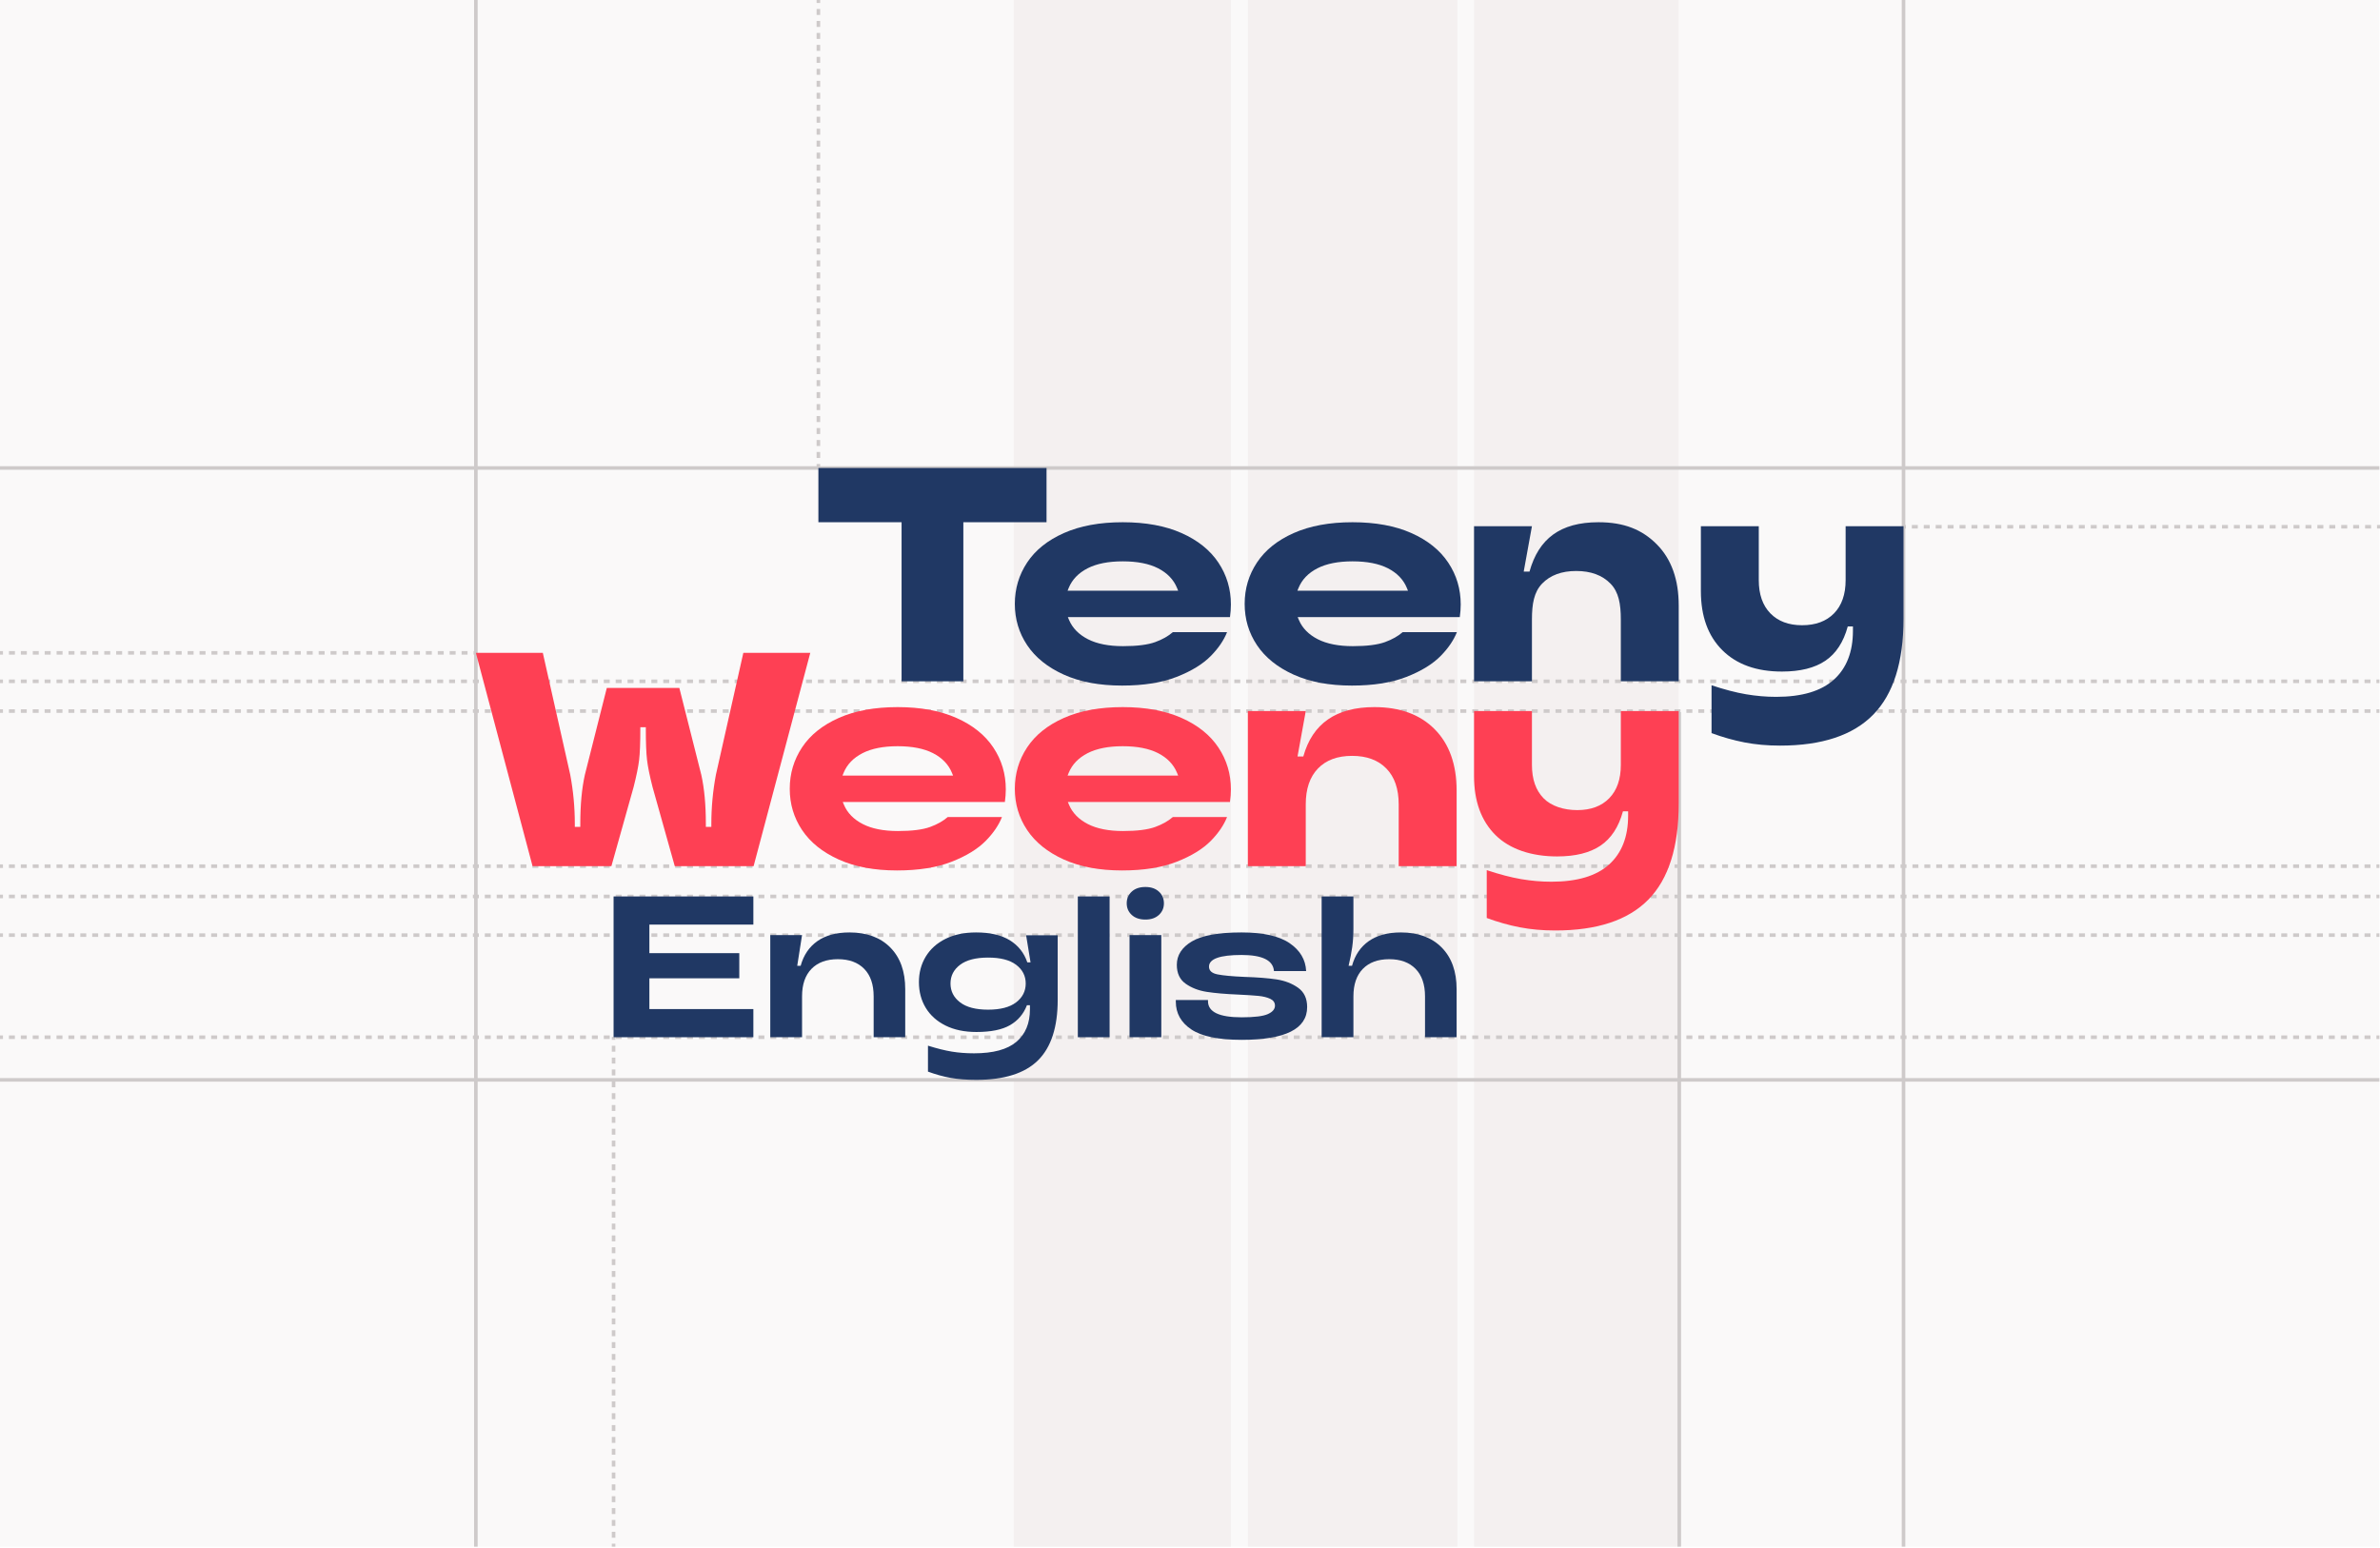
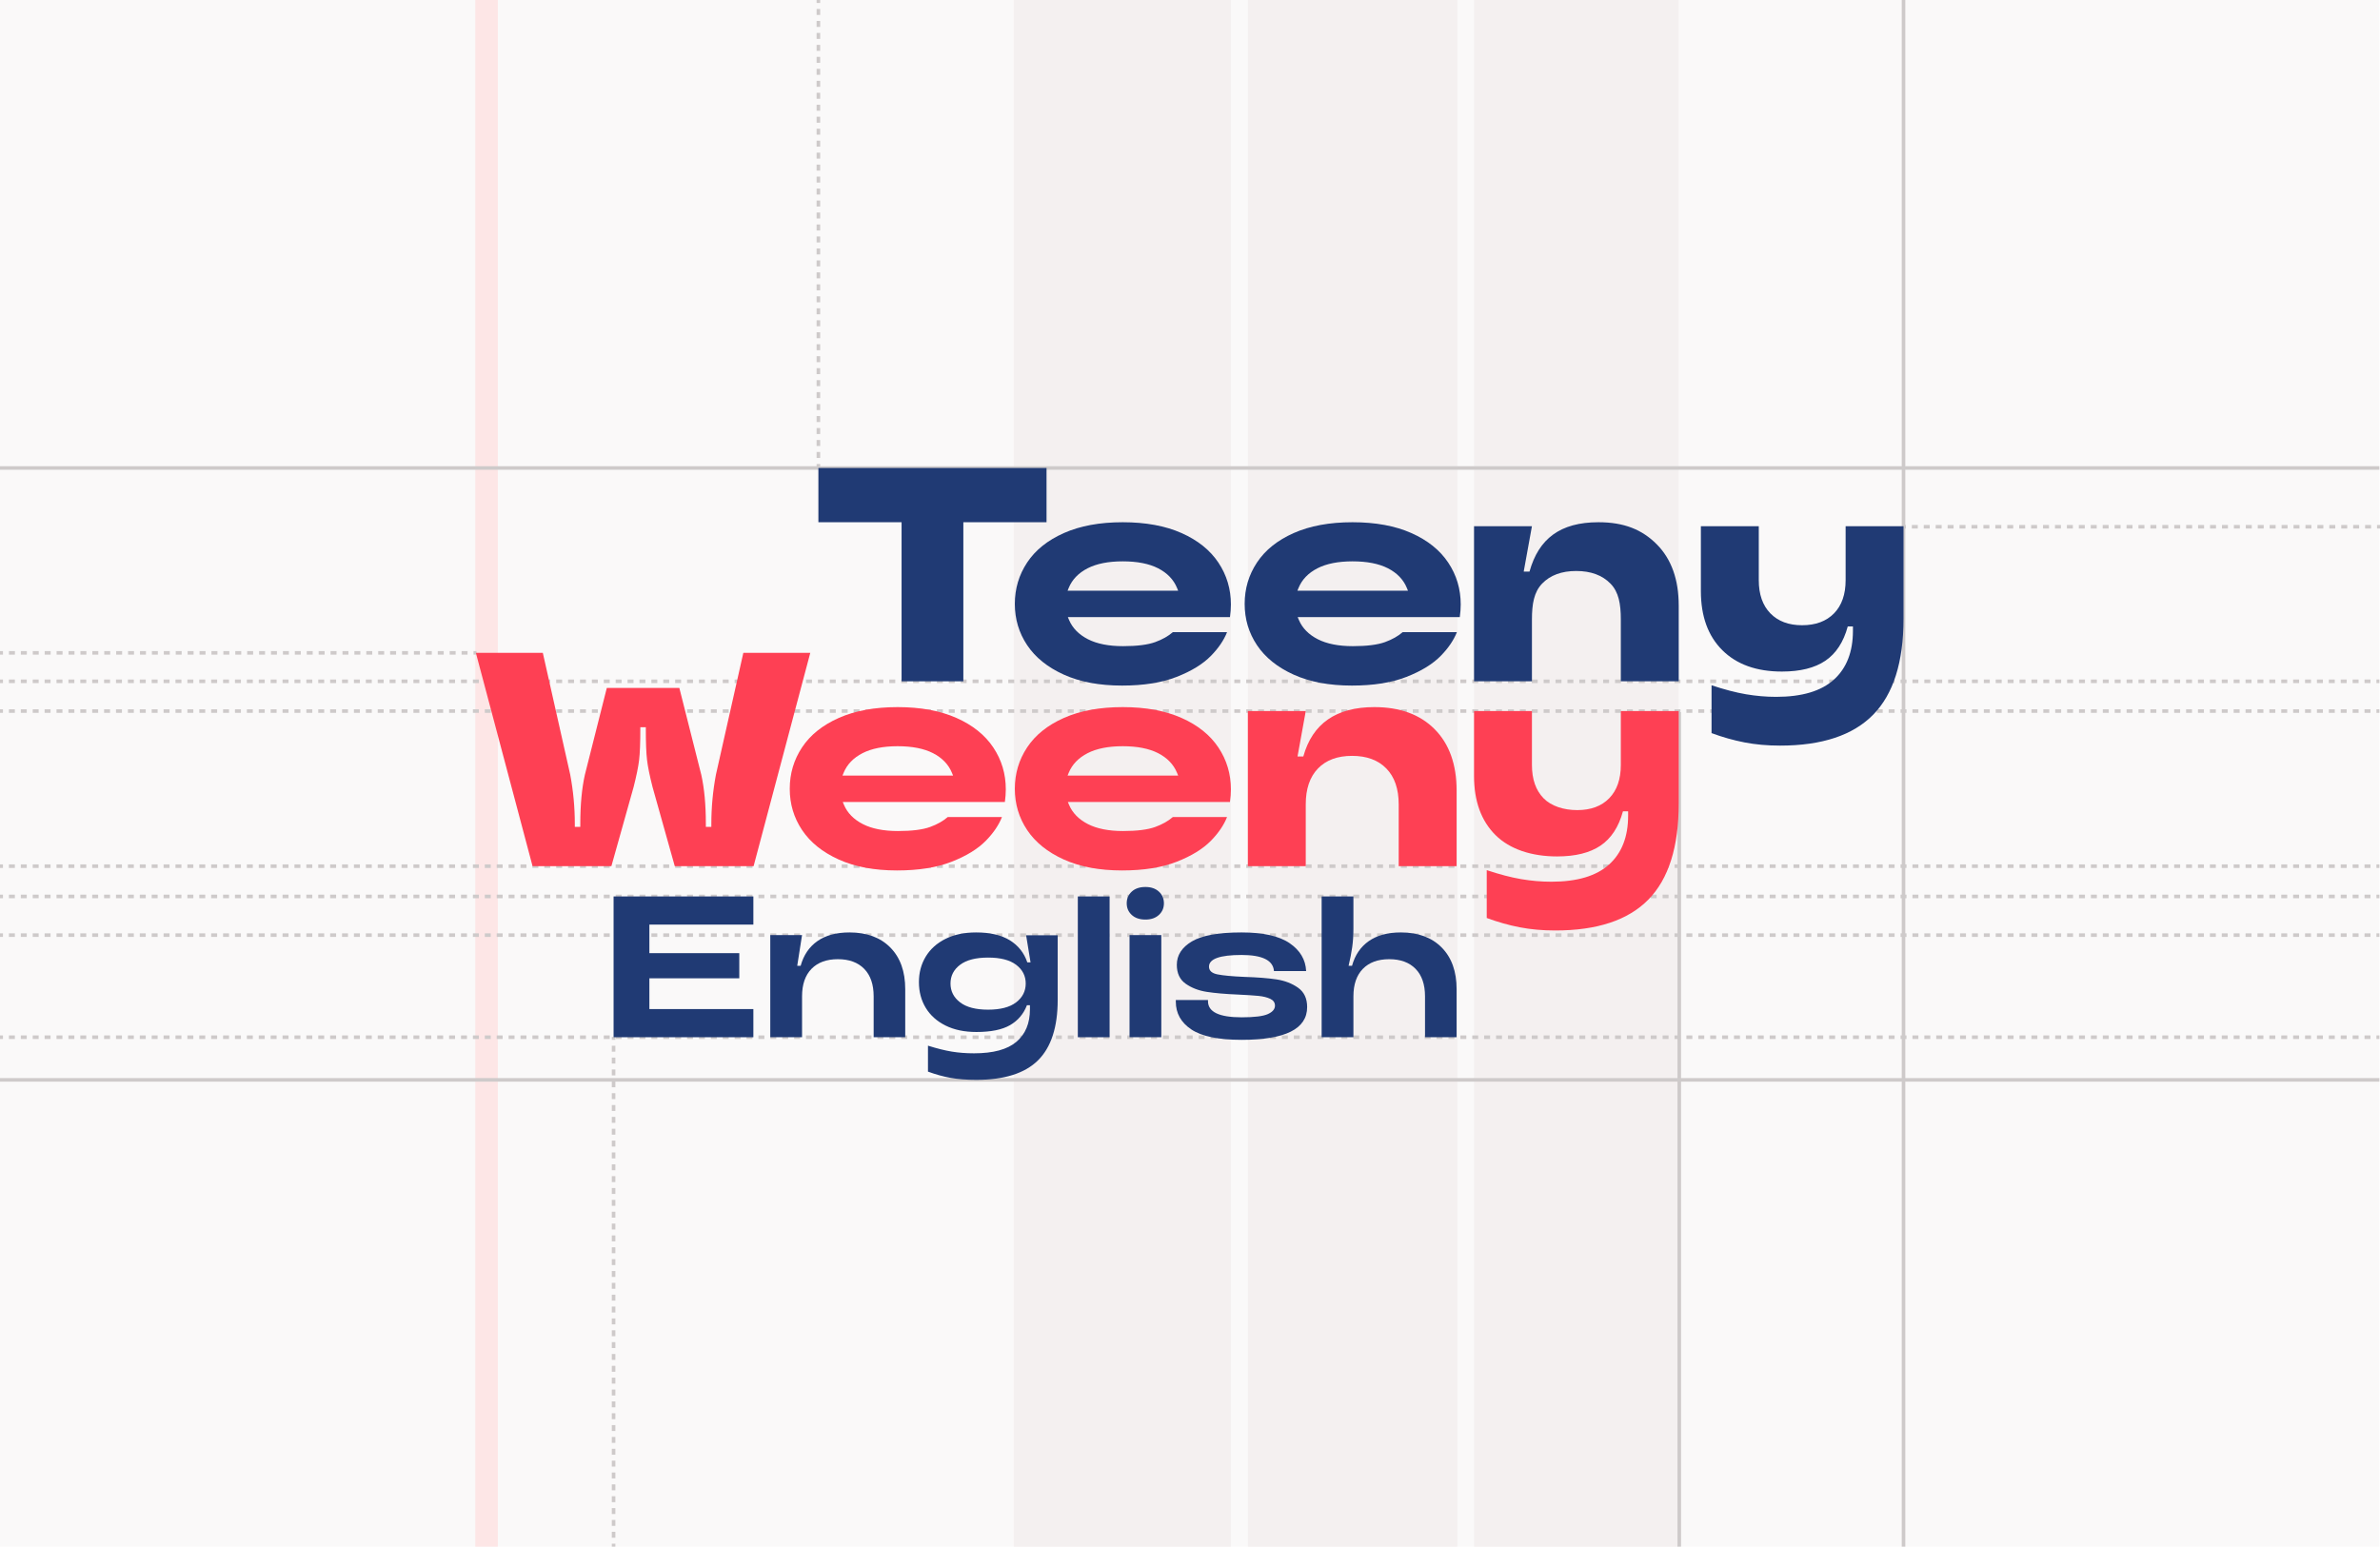
<svg xmlns="http://www.w3.org/2000/svg" version="1.1" id="Layer_1" x="0px" y="0px" viewBox="0 0 2000.5 1300.5" style="enable-background:new 0 0 2000.5 1300.5;" xml:space="preserve">
  <style type="text/css">
	.st0{fill:#FAF9F9;}
- 	.st1{fill:#F4F0F0;}
- 	.st2{fill:none;stroke:#CECACA;stroke-width:3;stroke-miterlimit:10;}
- 	.st3{fill:none;stroke:#CECACA;stroke-width:3;stroke-miterlimit:10;stroke-dasharray:5.006,5.006;}
- 	.st4{fill:none;stroke:#CECACA;stroke-width:3;stroke-miterlimit:10;stroke-dasharray:5.013,5.013;}
- 	.st5{fill:none;stroke:#CECACA;stroke-width:3;stroke-miterlimit:10;stroke-dasharray:5,5;}
- 	.st6{fill:none;stroke:#CECACA;stroke-width:3;stroke-miterlimit:10;}
- 	.st7{fill:none;stroke:#CECACA;stroke-width:3;stroke-miterlimit:10;stroke-dasharray:5.032,5.032;}
- 	.st8{fill:none;stroke:#CECACA;stroke-width:3;stroke-miterlimit:10;stroke-dasharray:4.982,4.982;}
- 	.st9{fill:#FE4054;}
- 	.st10{fill:#203864;}
+ 	.st1{opacity:0.6;fill:none;stroke:#FFD9D9;stroke-width:19;stroke-miterlimit:10;enable-background:new    ;}
+ 	.st2{fill:#F4F0F0;}
+ 	.st3{fill:none;stroke:#CECACA;stroke-width:3;stroke-miterlimit:10;}
+ 	.st4{fill:none;stroke:#CECACA;stroke-width:3;stroke-miterlimit:10;stroke-dasharray:5.006,5.006;}
+ 	.st5{fill:none;stroke:#CECACA;stroke-width:3;stroke-miterlimit:10;stroke-dasharray:5.013,5.013;}
+ 	.st6{fill:none;stroke:#CECACA;stroke-width:3;stroke-miterlimit:10;stroke-dasharray:5,5;}
+ 	.st7{fill:none;stroke:#CECACA;stroke-width:3;stroke-miterlimit:10;}
+ 	.st8{fill:none;stroke:#CECACA;stroke-width:3;stroke-miterlimit:10;stroke-dasharray:5.032,5.032;}
+ 	.st9{fill:none;stroke:#CECACA;stroke-width:3;stroke-miterlimit:10;stroke-dasharray:4.982,4.982;}
+ 	.st10{fill:#FE4054;}
+ 	.st11{fill:#203A74;}
</style>
-   <rect y="0" class="st0" width="2000" height="1300" />
-   <rect x="852.124" y="0" class="st1" width="182.5" height="1300" />
-   <rect x="1049" y="0" class="st1" width="176" height="1300" />
-   <rect x="1239" y="0" class="st1" width="172" height="1300" />
+   <rect class="st0" width="2000" height="1300" />
+   <line class="st1" x1="409" y1="0" x2="409" y2="1300" />
+   <rect x="852.124" class="st2" width="182.5" height="1300" />
+   <rect x="1049" class="st2" width="176" height="1300" />
+   <rect x="1239" class="st2" width="172" height="1300" />
  <g>
    <g>
-       <line class="st2" x1="400.5" y1="548.744" x2="398" y2="548.744" />
-       <line class="st3" x1="392.994" y1="548.744" x2="5.003" y2="548.744" />
-       <line class="st2" x1="2.5" y1="548.744" x2="0" y2="548.744" />
+       <line class="st3" x1="400.5" y1="548.744" x2="398" y2="548.744" />
+       <line class="st4" x1="392.994" y1="548.744" x2="5.003" y2="548.744" />
+       <line class="st3" x1="2.5" y1="548.744" x2="0" y2="548.744" />
    </g>
  </g>
  <g>
    <g>
-       <line class="st2" x1="2000.5" y1="442.744" x2="1998" y2="442.744" />
-       <line class="st4" x1="1992.987" y1="442.744" x2="1604.506" y2="442.744" />
-       <line class="st2" x1="1602" y1="442.744" x2="1599.5" y2="442.744" />
+       <line class="st3" x1="2000.5" y1="442.744" x2="1998" y2="442.744" />
+       <line class="st5" x1="1992.987" y1="442.744" x2="1604.506" y2="442.744" />
+       <line class="st3" x1="1602" y1="442.744" x2="1599.5" y2="442.744" />
    </g>
  </g>
  <g>
    <g>
-       <line class="st2" x1="2000" y1="871.808" x2="1997.5" y2="871.808" />
-       <line class="st5" x1="1992.5" y1="871.808" x2="5" y2="871.808" />
-       <line class="st2" x1="2.5" y1="871.808" x2="0" y2="871.808" />
+       <line class="st3" x1="2000" y1="871.808" x2="1997.5" y2="871.808" />
+       <line class="st6" x1="1992.5" y1="871.808" x2="5" y2="871.808" />
+       <line class="st3" x1="2.5" y1="871.808" x2="0" y2="871.808" />
    </g>
  </g>
-   <line class="st2" x1="2000" y1="393.352" x2="0" y2="393.352" />
-   <line class="st2" x1="2000" y1="907.648" x2="0" y2="907.648" />
+   <line class="st3" x1="2000" y1="393.352" x2="0" y2="393.352" />
+   <line class="st3" x1="2000" y1="907.648" x2="0" y2="907.648" />
  <g>
    <g>
-       <line class="st2" x1="2000" y1="728.041" x2="1997.5" y2="728.041" />
-       <line class="st5" x1="1992.5" y1="728.041" x2="5" y2="728.041" />
-       <line class="st2" x1="2.5" y1="728.041" x2="0" y2="728.041" />
+       <line class="st3" x1="2000" y1="728.041" x2="1997.5" y2="728.041" />
+       <line class="st6" x1="1992.5" y1="728.041" x2="5" y2="728.041" />
+       <line class="st3" x1="2.5" y1="728.041" x2="0" y2="728.041" />
    </g>
  </g>
  <g>
    <g>
-       <line class="st2" x1="2000" y1="753.472" x2="1997.5" y2="753.472" />
-       <line class="st5" x1="1992.5" y1="753.472" x2="5" y2="753.472" />
-       <line class="st2" x1="2.5" y1="753.472" x2="0" y2="753.472" />
+       <line class="st3" x1="2000" y1="753.472" x2="1997.5" y2="753.472" />
+       <line class="st6" x1="1992.5" y1="753.472" x2="5" y2="753.472" />
+       <line class="st3" x1="2.5" y1="753.472" x2="0" y2="753.472" />
    </g>
  </g>
  <g>
    <g>
-       <line class="st2" x1="2000" y1="786" x2="1997.5" y2="786" />
-       <line class="st5" x1="1992.5" y1="786" x2="5" y2="786" />
-       <line class="st2" x1="2.5" y1="786" x2="0" y2="786" />
+       <line class="st3" x1="2000" y1="786" x2="1997.5" y2="786" />
+       <line class="st6" x1="1992.5" y1="786" x2="5" y2="786" />
+       <line class="st3" x1="2.5" y1="786" x2="0" y2="786" />
    </g>
  </g>
  <g>
    <g>
-       <line class="st2" x1="2000" y1="597.667" x2="1997.5" y2="597.667" />
-       <line class="st5" x1="1992.5" y1="597.667" x2="5" y2="597.667" />
-       <line class="st2" x1="2.5" y1="597.667" x2="0" y2="597.667" />
+       <line class="st3" x1="2000" y1="597.667" x2="1997.5" y2="597.667" />
+       <line class="st6" x1="1992.5" y1="597.667" x2="5" y2="597.667" />
+       <line class="st3" x1="2.5" y1="597.667" x2="0" y2="597.667" />
    </g>
  </g>
  <g>
    <g>
-       <line class="st2" x1="2000" y1="572.65" x2="1997.5" y2="572.65" />
-       <line class="st5" x1="1992.5" y1="572.65" x2="5" y2="572.65" />
-       <line class="st2" x1="2.5" y1="572.65" x2="0" y2="572.65" />
+       <line class="st3" x1="2000" y1="572.65" x2="1997.5" y2="572.65" />
+       <line class="st6" x1="1992.5" y1="572.65" x2="5" y2="572.65" />
+       <line class="st3" x1="2.5" y1="572.65" x2="0" y2="572.65" />
    </g>
  </g>
-   <line class="st6" x1="400" y1="0" x2="400" y2="1300" />
-   <line class="st6" x1="1600" y1="0" x2="1600" y2="1300" />
-   <line class="st6" x1="1411.5" y1="598.5" x2="1411.5" y2="1300" />
+   <line class="st7" x1="1600" y1="0" x2="1600" y2="1300" />
+   <line class="st7" x1="1411.5" y1="598.5" x2="1411.5" y2="1300" />
  <g>
    <g>
-       <line class="st6" x1="687.895" y1="0" x2="687.895" y2="2.5" />
-       <line class="st7" x1="687.895" y1="7.532" x2="687.895" y2="387.484" />
-       <line class="st6" x1="687.895" y1="390" x2="687.895" y2="392.5" />
+       <line class="st7" x1="687.895" y1="0" x2="687.895" y2="2.5" />
+       <line class="st8" x1="687.895" y1="7.532" x2="687.895" y2="387.484" />
+       <line class="st7" x1="687.895" y1="390" x2="687.895" y2="392.5" />
    </g>
  </g>
  <g>
    <g>
-       <line class="st6" x1="515.746" y1="871.5" x2="515.746" y2="874" />
-       <line class="st8" x1="515.746" y1="878.982" x2="515.746" y2="1295.009" />
-       <line class="st6" x1="515.746" y1="1297.5" x2="515.746" y2="1300" />
+       <line class="st7" x1="515.746" y1="871.5" x2="515.746" y2="874" />
+       <line class="st9" x1="515.746" y1="878.982" x2="515.746" y2="1295.009" />
+       <line class="st7" x1="515.746" y1="1297.5" x2="515.746" y2="1300" />
    </g>
  </g>
  <g>
-     <path class="st9" d="M447.642,728.041L400,548.744h56.266L479.318,651.2c2.561,13.664,3.842,27.407,3.842,41.239V695h4.61v-2.561   c0-16.049,1.281-29.796,3.842-41.239l18.443-73h60.961l18.443,73c2.561,11.443,3.842,25.19,3.842,41.239V695h4.61v-2.561   c0-13.833,1.281-27.575,3.842-41.239l23.053-102.456h56.266l-47.642,179.298h-66.255l-18.698-66.596   c-2.394-9.388-3.93-16.944-4.611-22.667c-0.685-5.72-1.025-14.556-1.025-26.511v-1.024h-4.61v1.024   c0,11.955-0.344,20.791-1.025,26.511c-0.685,5.723-2.221,13.279-4.611,22.667l-18.698,66.596H447.642z" />
-     <path class="st9" d="M1048.88,728.041V597.667h48.667l-6.916,38.164h4.866c7.684-27.663,27.575-41.494,59.681-41.494   c21.517,0,38.421,6.192,50.716,18.57c12.293,12.383,18.442,29.584,18.442,51.612v63.523h-48.667v-51.997   c0-12.974-3.457-23.008-10.374-30.096c-6.915-7.084-16.521-10.629-28.816-10.629c-12.293,0-21.859,3.545-28.687,10.629   c-6.832,7.089-10.245,17.123-10.245,30.096v51.997H1048.88z" />
-     <path class="st9" d="M1277.336,779.398c-9.222-1.793-18.443-4.399-27.663-7.813v-40.214c10.758,3.585,20.403,6.103,28.944,7.556   c8.536,1.449,16.989,2.178,25.357,2.178c21.685,0,37.864-4.828,48.54-14.473c10.669-9.645,16.009-23.348,16.009-41.109v-3.587   h-4.356c-3.585,13.152-9.862,22.757-18.827,28.816c-8.965,6.063-21.131,9.093-36.5,9.093c-21.347,0-39.743-5.975-51.781-17.93   c-12.04-11.95-18.058-28.516-18.058-49.69v-54.558h48.667v45.336c0,11.955,3.242,21.26,9.734,27.919   c6.487,6.66,17.076,9.99,28.345,9.99c11.44,0,20.404-3.33,26.895-9.99c6.487-6.659,9.734-15.964,9.734-27.919v-45.336h48.667   v77.611c0,36.543-8.496,63.478-25.485,80.811c-16.993,17.329-43.077,25.999-78.251,25.999   C1296.546,782.088,1286.558,781.19,1277.336,779.398z" />
-     <path class="st9" d="M1034.624,663.495c0-12.975-3.502-24.717-10.501-35.219c-7.004-10.502-17.334-18.782-30.994-24.845   c-13.664-6.06-30.14-9.093-49.435-9.093c-19.299,0-35.775,3.033-49.435,9.093c-13.664,6.063-23.95,14.303-30.864,24.717   c-6.917,10.417-10.376,22.029-10.376,34.836c0,12.807,3.459,24.377,10.376,34.707c6.914,10.332,17.159,18.57,30.737,24.717   c13.574,6.147,29.923,9.222,49.05,9.222c18.096,0,33.382-2.435,45.848-7.301c12.463-4.866,22.112-10.798,28.944-17.801   c6.298-6.456,10.76-13.06,13.428-19.809c0,0-1.819,0-1.818,0h-43.745c0,0,0,0,0,0c-3.842,3.356-8.814,6.163-14.791,8.349   c-6.22,2.279-15.337,3.434-27.098,3.434c-12.004,0-21.917-1.959-29.464-5.822c-7.679-3.925-13.032-9.385-15.909-16.226l-0.996-2.37   c0,0,134.549,0,134.549-0.001h1.71C1034.35,670.429,1034.624,666.895,1034.624,663.495z M897.351,651.883l0.964-2.355   c2.873-7.013,8.227-12.564,15.914-16.498c7.555-3.863,17.469-5.822,29.465-5.822c12.163,0,22.163,1.959,29.721,5.822   c7.682,3.934,13.036,9.484,15.914,16.497l0.967,2.356H897.351z" />
-     <path class="st9" d="M845.424,663.495c0-12.975-3.502-24.717-10.501-35.219c-7.004-10.502-17.334-18.782-30.994-24.845   c-13.664-6.06-30.14-9.093-49.435-9.093c-19.299,0-35.775,3.033-49.435,9.093c-13.664,6.063-23.95,14.303-30.863,24.717   c-6.917,10.417-10.376,22.029-10.376,34.836c0,12.807,3.459,24.377,10.376,34.707c6.914,10.332,17.159,18.57,30.737,24.717   c13.574,6.147,29.923,9.222,49.05,9.222c18.097,0,33.382-2.435,45.848-7.301c12.463-4.866,22.112-10.798,28.944-17.801   c6.298-6.456,10.76-13.06,13.428-19.809c0,0-1.819,0-1.818,0h-43.745c0,0,0,0,0,0c-3.842,3.356-8.814,6.163-14.791,8.349   c-6.22,2.279-15.337,3.434-27.098,3.434c-12.004,0-21.917-1.959-29.464-5.822c-7.679-3.925-13.032-9.385-15.909-16.226l-0.996-2.37   c0,0,134.549,0,134.549-0.001h1.71C845.15,670.429,845.424,666.895,845.424,663.495z M708.151,651.883l0.964-2.355   c2.873-7.013,8.227-12.564,15.914-16.498c7.555-3.863,17.469-5.822,29.465-5.822c12.164,0,22.163,1.959,29.721,5.822   c7.682,3.934,13.036,9.484,15.914,16.497l0.967,2.356H708.151z" />
+     <path class="st10" d="M447.642,728.041L400,548.744h56.266L479.318,651.2c2.561,13.664,3.842,27.407,3.842,41.239V695h4.61v-2.561   c0-16.049,1.281-29.796,3.842-41.239l18.443-73h60.961l18.443,73c2.561,11.443,3.842,25.19,3.842,41.239V695h4.61v-2.561   c0-13.833,1.281-27.575,3.842-41.239l23.053-102.456h56.266L633.43,728.042h-66.255l-18.698-66.596   c-2.394-9.388-3.93-16.944-4.611-22.667c-0.685-5.72-1.025-14.556-1.025-26.511v-1.024h-4.61v1.024   c0,11.955-0.344,20.791-1.025,26.511c-0.685,5.723-2.221,13.279-4.611,22.667l-18.698,66.596L447.642,728.041L447.642,728.041z" />
+     <path class="st10" d="M1048.88,728.041V597.667h48.667l-6.916,38.164h4.866c7.684-27.663,27.575-41.494,59.681-41.494   c21.517,0,38.421,6.192,50.716,18.57c12.293,12.383,18.442,29.584,18.442,51.612v63.523h-48.667v-51.997   c0-12.974-3.457-23.008-10.374-30.096c-6.915-7.084-16.521-10.629-28.816-10.629c-12.293,0-21.859,3.545-28.687,10.629   c-6.832,7.089-10.245,17.123-10.245,30.096v51.997L1048.88,728.041L1048.88,728.041z" />
+     <path class="st10" d="M1277.336,779.398c-9.222-1.793-18.443-4.399-27.663-7.813v-40.214c10.758,3.585,20.403,6.103,28.944,7.556   c8.536,1.449,16.989,2.178,25.357,2.178c21.685,0,37.864-4.828,48.54-14.473c10.669-9.645,16.009-23.348,16.009-41.109v-3.587   h-4.356c-3.585,13.152-9.862,22.757-18.827,28.816c-8.965,6.063-21.131,9.093-36.5,9.093c-21.347,0-39.743-5.975-51.781-17.93   c-12.04-11.95-18.058-28.516-18.058-49.69v-54.558h48.667v45.336c0,11.955,3.242,21.26,9.734,27.919   c6.487,6.66,17.076,9.99,28.345,9.99c11.44,0,20.404-3.33,26.895-9.99c6.487-6.659,9.734-15.964,9.734-27.919v-45.336h48.667   v77.611c0,36.543-8.496,63.478-25.485,80.811c-16.993,17.329-43.077,25.999-78.251,25.999   C1296.546,782.088,1286.558,781.19,1277.336,779.398z" />
+     <path class="st10" d="M1034.624,663.495c0-12.975-3.502-24.717-10.501-35.219c-7.004-10.502-17.334-18.782-30.994-24.845   c-13.664-6.06-30.14-9.093-49.435-9.093c-19.299,0-35.775,3.033-49.435,9.093c-13.664,6.063-23.95,14.303-30.864,24.717   c-6.917,10.417-10.376,22.029-10.376,34.836s3.459,24.377,10.376,34.707c6.914,10.332,17.159,18.57,30.737,24.717   c13.574,6.147,29.923,9.222,49.05,9.222c18.096,0,33.382-2.435,45.848-7.301c12.463-4.866,22.112-10.798,28.944-17.801   c6.298-6.456,10.76-13.06,13.428-19.809c0,0-1.819,0-1.818,0h-43.745l0,0c-3.842,3.356-8.814,6.163-14.791,8.349   c-6.22,2.279-15.337,3.434-27.098,3.434c-12.004,0-21.917-1.959-29.464-5.822c-7.679-3.925-13.032-9.385-15.909-16.226l-0.996-2.37   c0,0,134.549,0,134.549-0.001h1.71C1034.35,670.429,1034.624,666.895,1034.624,663.495z M897.351,651.883l0.964-2.355   c2.873-7.013,8.227-12.564,15.914-16.498c7.555-3.863,17.469-5.822,29.465-5.822c12.163,0,22.163,1.959,29.721,5.822   c7.682,3.934,13.036,9.484,15.914,16.497l0.967,2.356L897.351,651.883L897.351,651.883z" />
+     <path class="st10" d="M845.424,663.495c0-12.975-3.502-24.717-10.501-35.219c-7.004-10.502-17.334-18.782-30.994-24.845   c-13.664-6.06-30.14-9.093-49.435-9.093c-19.299,0-35.775,3.033-49.435,9.093c-13.664,6.063-23.95,14.303-30.863,24.717   c-6.917,10.417-10.376,22.029-10.376,34.836s3.459,24.377,10.376,34.707c6.914,10.332,17.159,18.57,30.737,24.717   c13.574,6.147,29.923,9.222,49.05,9.222c18.097,0,33.382-2.435,45.848-7.301c12.463-4.866,22.112-10.798,28.944-17.801   c6.298-6.456,10.76-13.06,13.428-19.809c0,0-1.819,0-1.818,0H796.64l0,0c-3.842,3.356-8.814,6.163-14.791,8.349   c-6.22,2.279-15.337,3.434-27.098,3.434c-12.004,0-21.917-1.959-29.464-5.822c-7.679-3.925-13.032-9.385-15.909-16.226l-0.996-2.37   c0,0,134.549,0,134.549-0.001h1.71C845.15,670.429,845.424,666.895,845.424,663.495z M708.151,651.883l0.964-2.355   c2.873-7.013,8.227-12.564,15.914-16.498c7.555-3.863,17.469-5.822,29.465-5.822c12.164,0,22.163,1.959,29.721,5.822   c7.682,3.934,13.036,9.484,15.914,16.497l0.967,2.356L708.151,651.883L708.151,651.883z" />
  </g>
-   <path class="st10" d="M1239,572.65V442.276h48.667l-6.915,38.164h4.868c7.684-27.663,25.867-41.494,57.972-41.494  c21.515,0,36.713,6.192,49.008,18.57c12.295,12.383,18.442,29.584,18.442,51.611v63.523h-48.667v-51.997  c0-12.974-1.751-23.008-8.665-30.096c-6.917-7.084-16.522-10.629-28.816-10.629c-12.297,0-21.862,3.545-28.689,10.629  c-6.83,7.089-8.538,17.123-8.538,30.096v51.997H1239z" />
-   <path class="st10" d="M1466.295,624.006c-9.22-1.793-18.442-4.399-27.663-7.813V575.98c10.759,3.585,20.404,6.103,28.944,7.556  c8.536,1.449,16.989,2.178,25.359,2.178c21.682,0,37.864-4.828,48.536-14.473c10.671-9.645,16.009-23.348,16.009-41.109v-3.587  h-4.352c-3.587,13.152-9.862,22.757-18.827,28.816c-8.965,6.063-21.132,9.093-36.5,9.093c-21.348,0-38.037-5.975-50.076-17.93  c-12.038-11.95-18.058-28.516-18.058-49.69v-54.558h48.667v45.336c0,11.955,3.242,21.26,9.734,27.919  c6.489,6.66,15.368,9.99,26.64,9.99c11.436,0,20.401-3.33,26.895-9.99c6.487-6.659,9.732-15.964,9.732-27.919v-45.336H1600v77.611  c0,36.543-8.496,63.478-25.486,80.811c-16.994,17.329-43.075,25.999-78.251,25.999  C1485.506,626.696,1475.516,625.799,1466.295,624.006z" />
-   <path class="st10" d="M1227.802,508.103c0-12.975-3.502-24.717-10.501-35.219c-7.004-10.502-17.334-18.782-30.994-24.845  c-13.664-6.06-30.14-9.093-49.435-9.093c-19.299,0-35.775,3.033-49.435,9.093c-13.664,6.063-23.95,14.303-30.864,24.717  c-6.917,10.417-10.376,22.029-10.376,34.836c0,12.807,3.458,24.377,10.376,34.707c6.914,10.332,17.159,18.57,30.737,24.717  c13.574,6.147,29.923,9.222,49.05,9.222c18.097,0,33.382-2.435,45.848-7.301c12.463-4.866,22.112-10.798,28.944-17.801  c6.298-6.456,10.76-13.06,13.428-19.809c0,0-1.819,0-1.818,0h-43.745c0,0,0,0,0,0c-3.842,3.356-8.814,6.163-14.791,8.349  c-6.22,2.279-15.337,3.434-27.098,3.434c-12.004,0-21.917-1.959-29.464-5.822c-7.679-3.925-13.032-9.385-15.909-16.226l-0.996-2.37  c0,0,134.549,0,134.549-0.001h1.71C1227.528,515.037,1227.802,511.504,1227.802,508.103z M1090.529,496.492l0.964-2.355  c2.873-7.013,8.227-12.564,15.914-16.498c7.555-3.863,17.469-5.822,29.465-5.822c12.163,0,22.163,1.959,29.721,5.822  c7.682,3.934,13.036,9.484,15.914,16.497l0.967,2.356H1090.529z" />
-   <path class="st10" d="M1034.624,508.103c0-12.975-3.502-24.717-10.501-35.219c-7.004-10.502-17.334-18.782-30.994-24.845  c-13.664-6.06-30.14-9.093-49.435-9.093c-19.299,0-35.775,3.033-49.435,9.093c-13.664,6.063-23.95,14.303-30.864,24.717  c-6.917,10.417-10.376,22.029-10.376,34.836c0,12.807,3.459,24.377,10.376,34.707c6.914,10.332,17.159,18.57,30.737,24.717  c13.574,6.147,29.923,9.222,49.05,9.222c18.096,0,33.382-2.435,45.848-7.301c12.463-4.866,22.112-10.798,28.944-17.801  c6.298-6.456,10.76-13.06,13.428-19.809c0,0-1.819,0-1.818,0h-43.745c0,0,0,0,0,0c-3.842,3.356-8.814,6.163-14.791,8.349  c-6.22,2.279-15.337,3.434-27.098,3.434c-12.004,0-21.917-1.959-29.464-5.822c-7.679-3.925-13.032-9.385-15.909-16.226l-0.996-2.37  c0,0,134.549,0,134.549-0.001h1.71C1034.35,515.037,1034.624,511.504,1034.624,508.103z M897.351,496.492l0.964-2.355  c2.873-7.013,8.227-12.564,15.914-16.498c7.555-3.863,17.469-5.822,29.465-5.822c12.163,0,22.163,1.959,29.721,5.822  c7.682,3.934,13.036,9.484,15.914,16.497l0.967,2.356H897.351z" />
-   <path class="st10" d="M809.733,572.65h-51.911V438.945h-69.926v-45.593h191.764v45.593h-69.926V572.65z" />
-   <path class="st10" d="M633.237,753.472v23.667h-87.4v24.006h75.566v21.132h-75.566v25.864h87.4v23.668H515.746V753.472H633.237z" />
-   <path class="st10" d="M647.452,871.808V785.93h26.71l-4.057,25.866h2.874c2.478-9.015,7.185-15.947,14.116-20.794  c6.931-4.845,15.917-7.27,26.964-7.27c14.538,0,25.976,4.226,34.317,12.679c8.34,8.452,12.51,20.117,12.51,34.993v40.404h-26.541  v-34.317c0-10.03-2.65-17.751-7.945-23.161c-5.299-5.41-12.679-8.114-22.146-8.114c-9.467,0-16.85,2.705-22.145,8.114  c-5.299,5.41-7.946,13.13-7.946,23.161v34.317H647.452z" />
-   <path class="st10" d="M798.939,905.957c-6.199-1.127-12.51-2.873-18.934-5.241v-21.807c7.549,2.366,14.227,4.027,20.033,4.986  c5.803,0.957,12.029,1.437,18.68,1.437c16.115,0,27.979-3.212,35.587-9.635c7.607-6.425,11.41-15.554,11.41-27.387v-3.382h-2.535  c-2.818,7.327-7.554,12.907-14.201,16.736c-6.652,3.834-16.06,5.748-28.232,5.748c-10.032,0-18.68-1.801-25.95-5.41  c-7.269-3.605-12.821-8.563-16.652-14.876c-3.832-6.31-5.747-13.524-5.747-21.638c0-8.001,1.915-15.157,5.747-21.47  c3.83-6.31,9.353-11.268,16.567-14.876c7.211-3.605,15.778-5.41,25.696-5.41c11.834,0,21.301,2.198,28.401,6.594  c7.101,4.395,12.003,10.594,14.708,18.595h2.705l-3.719-22.822h26.541v54.265c0,22.991-5.523,39.952-16.566,50.884  c-11.049,10.931-28.345,16.399-51.901,16.399C812.35,907.648,805.136,907.082,798.939,905.957z M854.135,842.477  c5.35-4.112,8.031-9.382,8.031-15.805c0-6.425-2.682-11.665-8.031-15.722c-5.356-4.057-13.216-6.087-23.583-6.087  c-10.371,0-18.232,2.029-23.583,6.087c-5.355,4.057-8.03,9.297-8.03,15.722c0,6.424,2.676,11.693,8.03,15.805  c5.351,4.116,13.212,6.17,23.583,6.17C840.92,848.647,848.779,846.593,854.135,842.477z" />
-   <path class="st10" d="M932.675,871.808h-26.71V753.472h26.71V871.808z" />
-   <path class="st10" d="M951.285,769.025c-2.818-2.591-4.226-5.859-4.226-9.805c0-3.944,1.407-7.211,4.226-9.805  c2.817-2.591,6.649-3.889,11.496-3.889c4.733,0,8.508,1.297,11.326,3.889c2.817,2.594,4.226,5.861,4.226,9.805  c0,3.946-1.409,7.214-4.226,9.805c-2.818,2.594-6.594,3.888-11.326,3.888C957.933,772.913,954.101,771.619,951.285,769.025z   M976.137,871.808h-26.711V785.93h26.711V871.808z" />
-   <path class="st10" d="M1001.427,865.3c-8.736-5.803-13.102-13.609-13.102-23.414v-1.352h27.048v1.016  c0,9.017,9.408,13.524,28.232,13.524c10.706,0,18.06-0.9,22.06-2.705c4-1.803,6.002-4.169,6.002-7.101  c0-2.591-1.326-4.506-3.972-5.748c-2.65-1.239-5.947-2.054-9.89-2.451c-3.946-0.394-9.58-0.76-16.904-1.099  c-10.819-0.449-19.669-1.209-26.541-2.281c-6.875-1.071-12.792-3.352-17.751-6.847c-4.959-3.492-7.437-8.791-7.437-15.89  c0-8.116,4.226-14.679,12.679-19.695c8.453-5.014,22.371-7.523,41.756-7.523c18.143,0,31.612,3.017,40.404,9.044  c8.79,6.031,13.411,13.837,13.863,23.414h-27.05c-0.675-9.015-9.749-13.524-27.217-13.524c-18.258,0-27.387,3.27-27.387,9.805  c0,3.382,2.366,5.553,7.101,6.509c4.733,0.959,12.282,1.664,22.652,2.113c10.931,0.339,19.919,1.044,26.965,2.113  c7.042,1.074,13.1,3.41,18.173,7.017c5.071,3.607,7.606,9.017,7.606,16.229c0,18.37-18.37,27.555-55.11,27.555  C1024.219,874.006,1010.158,871.106,1001.427,865.3z" />
-   <path class="st10" d="M1110.902,871.808V753.472h26.71v27.555c0,5.185-0.337,10.201-1.014,15.046  c-0.675,4.847-1.691,10.088-3.043,15.723h2.875c2.478-9.015,7.184-15.947,14.116-20.794c6.93-4.845,15.917-7.27,26.963-7.27  c14.54,0,25.976,4.226,34.319,12.679c8.338,8.452,12.508,20.117,12.508,34.993v40.404h-26.541v-34.317  c0-10.03-2.648-17.751-7.944-23.161c-5.3-5.41-12.68-8.114-22.147-8.114c-9.467,0-16.849,2.705-22.145,8.114  c-5.298,5.41-7.946,13.13-7.946,23.161v34.317H1110.902z" />
+   <g>
+     <path class="st11" d="M1239,572.65V442.276h48.667l-6.915,38.164h4.868c7.684-27.663,25.867-41.494,57.972-41.494   c21.515,0,36.713,6.192,49.008,18.57c12.295,12.383,18.442,29.584,18.442,51.611v63.523h-48.667v-51.997   c0-12.974-1.751-23.008-8.665-30.096c-6.917-7.084-16.522-10.629-28.816-10.629c-12.297,0-21.862,3.545-28.689,10.629   c-6.83,7.089-8.538,17.123-8.538,30.096v51.997H1239z" />
+     <path class="st11" d="M1466.295,624.006c-9.22-1.793-18.442-4.399-27.663-7.813V575.98c10.759,3.585,20.404,6.103,28.944,7.556   c8.536,1.449,16.989,2.178,25.359,2.178c21.682,0,37.864-4.828,48.536-14.473c10.671-9.645,16.009-23.348,16.009-41.109v-3.587   h-4.352c-3.587,13.152-9.862,22.757-18.827,28.816c-8.965,6.063-21.132,9.093-36.5,9.093c-21.348,0-38.037-5.975-50.076-17.93   c-12.038-11.95-18.058-28.516-18.058-49.69v-54.558h48.667v45.336c0,11.955,3.242,21.26,9.734,27.919   c6.489,6.66,15.368,9.99,26.64,9.99c11.436,0,20.401-3.33,26.895-9.99c6.487-6.659,9.732-15.964,9.732-27.919v-45.336H1600v77.611   c0,36.543-8.496,63.478-25.486,80.811c-16.994,17.329-43.075,25.999-78.251,25.999   C1485.506,626.696,1475.516,625.799,1466.295,624.006z" />
+     <path class="st11" d="M1227.802,508.103c0-12.975-3.502-24.717-10.501-35.219c-7.004-10.502-17.334-18.782-30.994-24.845   c-13.664-6.06-30.14-9.093-49.435-9.093c-19.299,0-35.775,3.033-49.435,9.093c-13.664,6.063-23.95,14.303-30.864,24.717   c-6.917,10.417-10.376,22.029-10.376,34.836c0,12.807,3.458,24.377,10.376,34.707c6.914,10.332,17.159,18.57,30.737,24.717   c13.574,6.147,29.923,9.222,49.05,9.222c18.097,0,33.382-2.435,45.848-7.301c12.463-4.866,22.112-10.798,28.944-17.801   c6.298-6.456,10.76-13.06,13.428-19.809c0,0-1.819,0-1.818,0h-43.745l0,0c-3.842,3.356-8.814,6.163-14.791,8.349   c-6.22,2.279-15.337,3.434-27.098,3.434c-12.004,0-21.917-1.959-29.464-5.822c-7.679-3.925-13.032-9.385-15.909-16.226l-0.996-2.37   c0,0,134.549,0,134.549-0.001h1.71C1227.528,515.037,1227.802,511.504,1227.802,508.103z M1090.529,496.492l0.964-2.355   c2.873-7.013,8.227-12.564,15.914-16.498c7.555-3.863,17.469-5.822,29.465-5.822c12.163,0,22.163,1.959,29.721,5.822   c7.682,3.934,13.036,9.484,15.914,16.497l0.967,2.356H1090.529z" />
+     <path class="st11" d="M1034.624,508.103c0-12.975-3.502-24.717-10.501-35.219c-7.004-10.502-17.334-18.782-30.994-24.845   c-13.664-6.06-30.14-9.093-49.435-9.093c-19.299,0-35.775,3.033-49.435,9.093c-13.664,6.063-23.95,14.303-30.864,24.717   c-6.917,10.417-10.376,22.029-10.376,34.836c0,12.807,3.459,24.377,10.376,34.707c6.914,10.332,17.159,18.57,30.737,24.717   c13.574,6.147,29.923,9.222,49.05,9.222c18.096,0,33.382-2.435,45.848-7.301c12.463-4.866,22.112-10.798,28.944-17.801   c6.298-6.456,10.76-13.06,13.428-19.809c0,0-1.819,0-1.818,0h-43.745l0,0c-3.842,3.356-8.814,6.163-14.791,8.349   c-6.22,2.279-15.337,3.434-27.098,3.434c-12.004,0-21.917-1.959-29.464-5.822c-7.679-3.925-13.032-9.385-15.909-16.226l-0.996-2.37   c0,0,134.549,0,134.549-0.001h1.71C1034.35,515.037,1034.624,511.504,1034.624,508.103z M897.351,496.492l0.964-2.355   c2.873-7.013,8.227-12.564,15.914-16.498c7.555-3.863,17.469-5.822,29.465-5.822c12.163,0,22.163,1.959,29.721,5.822   c7.682,3.934,13.036,9.484,15.914,16.497l0.967,2.356H897.351z" />
+     <path class="st11" d="M809.733,572.65h-51.911V438.945h-69.926v-45.593H879.66v45.593h-69.926L809.733,572.65L809.733,572.65z" />
+     <path class="st11" d="M633.237,753.472v23.667h-87.4v24.006h75.566v21.132h-75.566v25.864h87.4v23.668H515.746V753.472H633.237z" />
+     <path class="st11" d="M647.452,871.808V785.93h26.71l-4.057,25.866h2.874c2.478-9.015,7.185-15.947,14.116-20.794   c6.931-4.845,15.917-7.27,26.964-7.27c14.538,0,25.976,4.226,34.317,12.679c8.34,8.452,12.51,20.117,12.51,34.993v40.404h-26.541   v-34.317c0-10.03-2.65-17.751-7.945-23.161c-5.299-5.41-12.679-8.114-22.146-8.114s-16.85,2.705-22.145,8.114   c-5.299,5.41-7.946,13.13-7.946,23.161v34.317H647.452z" />
+     <path class="st11" d="M798.939,905.957c-6.199-1.127-12.51-2.873-18.934-5.241v-21.807c7.549,2.366,14.227,4.027,20.033,4.986   c5.803,0.957,12.029,1.437,18.68,1.437c16.115,0,27.979-3.212,35.587-9.635c7.607-6.425,11.41-15.554,11.41-27.387v-3.382h-2.535   c-2.818,7.327-7.554,12.907-14.201,16.736c-6.652,3.834-16.06,5.748-28.232,5.748c-10.032,0-18.68-1.801-25.95-5.41   c-7.269-3.605-12.821-8.563-16.652-14.876c-3.832-6.31-5.747-13.524-5.747-21.638c0-8.001,1.915-15.157,5.747-21.47   c3.83-6.31,9.353-11.268,16.567-14.876c7.211-3.605,15.778-5.41,25.696-5.41c11.834,0,21.301,2.198,28.401,6.594   c7.101,4.395,12.003,10.594,14.708,18.595h2.705l-3.719-22.822h26.541v54.265c0,22.991-5.523,39.952-16.566,50.884   c-11.049,10.931-28.345,16.399-51.901,16.399C812.35,907.648,805.136,907.082,798.939,905.957z M854.135,842.477   c5.35-4.112,8.031-9.382,8.031-15.805c0-6.425-2.682-11.665-8.031-15.722c-5.356-4.057-13.216-6.087-23.583-6.087   c-10.371,0-18.232,2.029-23.583,6.087c-5.355,4.057-8.03,9.297-8.03,15.722c0,6.424,2.676,11.693,8.03,15.805   c5.351,4.116,13.212,6.17,23.583,6.17C840.92,848.647,848.779,846.593,854.135,842.477z" />
+     <path class="st11" d="M932.675,871.808h-26.71V753.472h26.71V871.808z" />
+     <path class="st11" d="M951.285,769.025c-2.818-2.591-4.226-5.859-4.226-9.805c0-3.944,1.407-7.211,4.226-9.805   c2.817-2.591,6.649-3.889,11.496-3.889c4.733,0,8.508,1.297,11.326,3.889c2.817,2.594,4.226,5.861,4.226,9.805   c0,3.946-1.409,7.214-4.226,9.805c-2.818,2.594-6.594,3.888-11.326,3.888C957.933,772.913,954.101,771.619,951.285,769.025z    M976.137,871.808h-26.711V785.93h26.711V871.808z" />
+     <path class="st11" d="M1001.427,865.3c-8.736-5.803-13.102-13.609-13.102-23.414v-1.352h27.048v1.016   c0,9.017,9.408,13.524,28.232,13.524c10.706,0,18.06-0.9,22.06-2.705c4-1.803,6.002-4.169,6.002-7.101   c0-2.591-1.326-4.506-3.972-5.748c-2.65-1.239-5.947-2.054-9.89-2.451c-3.946-0.394-9.58-0.76-16.904-1.099   c-10.819-0.449-19.669-1.209-26.541-2.281c-6.875-1.071-12.792-3.352-17.751-6.847c-4.959-3.492-7.437-8.791-7.437-15.89   c0-8.116,4.226-14.679,12.679-19.695c8.453-5.014,22.371-7.523,41.756-7.523c18.143,0,31.612,3.017,40.404,9.044   c8.79,6.031,13.411,13.837,13.863,23.414h-27.05c-0.675-9.015-9.749-13.524-27.217-13.524c-18.258,0-27.387,3.27-27.387,9.805   c0,3.382,2.366,5.553,7.101,6.509c4.733,0.959,12.282,1.664,22.652,2.113c10.931,0.339,19.919,1.044,26.965,2.113   c7.042,1.074,13.1,3.41,18.173,7.017c5.071,3.607,7.606,9.017,7.606,16.229c0,18.37-18.37,27.555-55.11,27.555   C1024.219,874.006,1010.158,871.106,1001.427,865.3z" />
+     <path class="st11" d="M1110.902,871.808V753.472h26.71v27.555c0,5.185-0.337,10.201-1.014,15.046   c-0.675,4.847-1.691,10.088-3.043,15.723h2.875c2.478-9.015,7.184-15.947,14.116-20.794c6.93-4.845,15.917-7.27,26.963-7.27   c14.54,0,25.976,4.226,34.319,12.679c8.338,8.452,12.508,20.117,12.508,34.993v40.404h-26.541v-34.317   c0-10.03-2.648-17.751-7.944-23.161c-5.3-5.41-12.68-8.114-22.147-8.114c-9.467,0-16.849,2.705-22.145,8.114   c-5.298,5.41-7.946,13.13-7.946,23.161v34.317H1110.902z" />
+   </g>
</svg>
